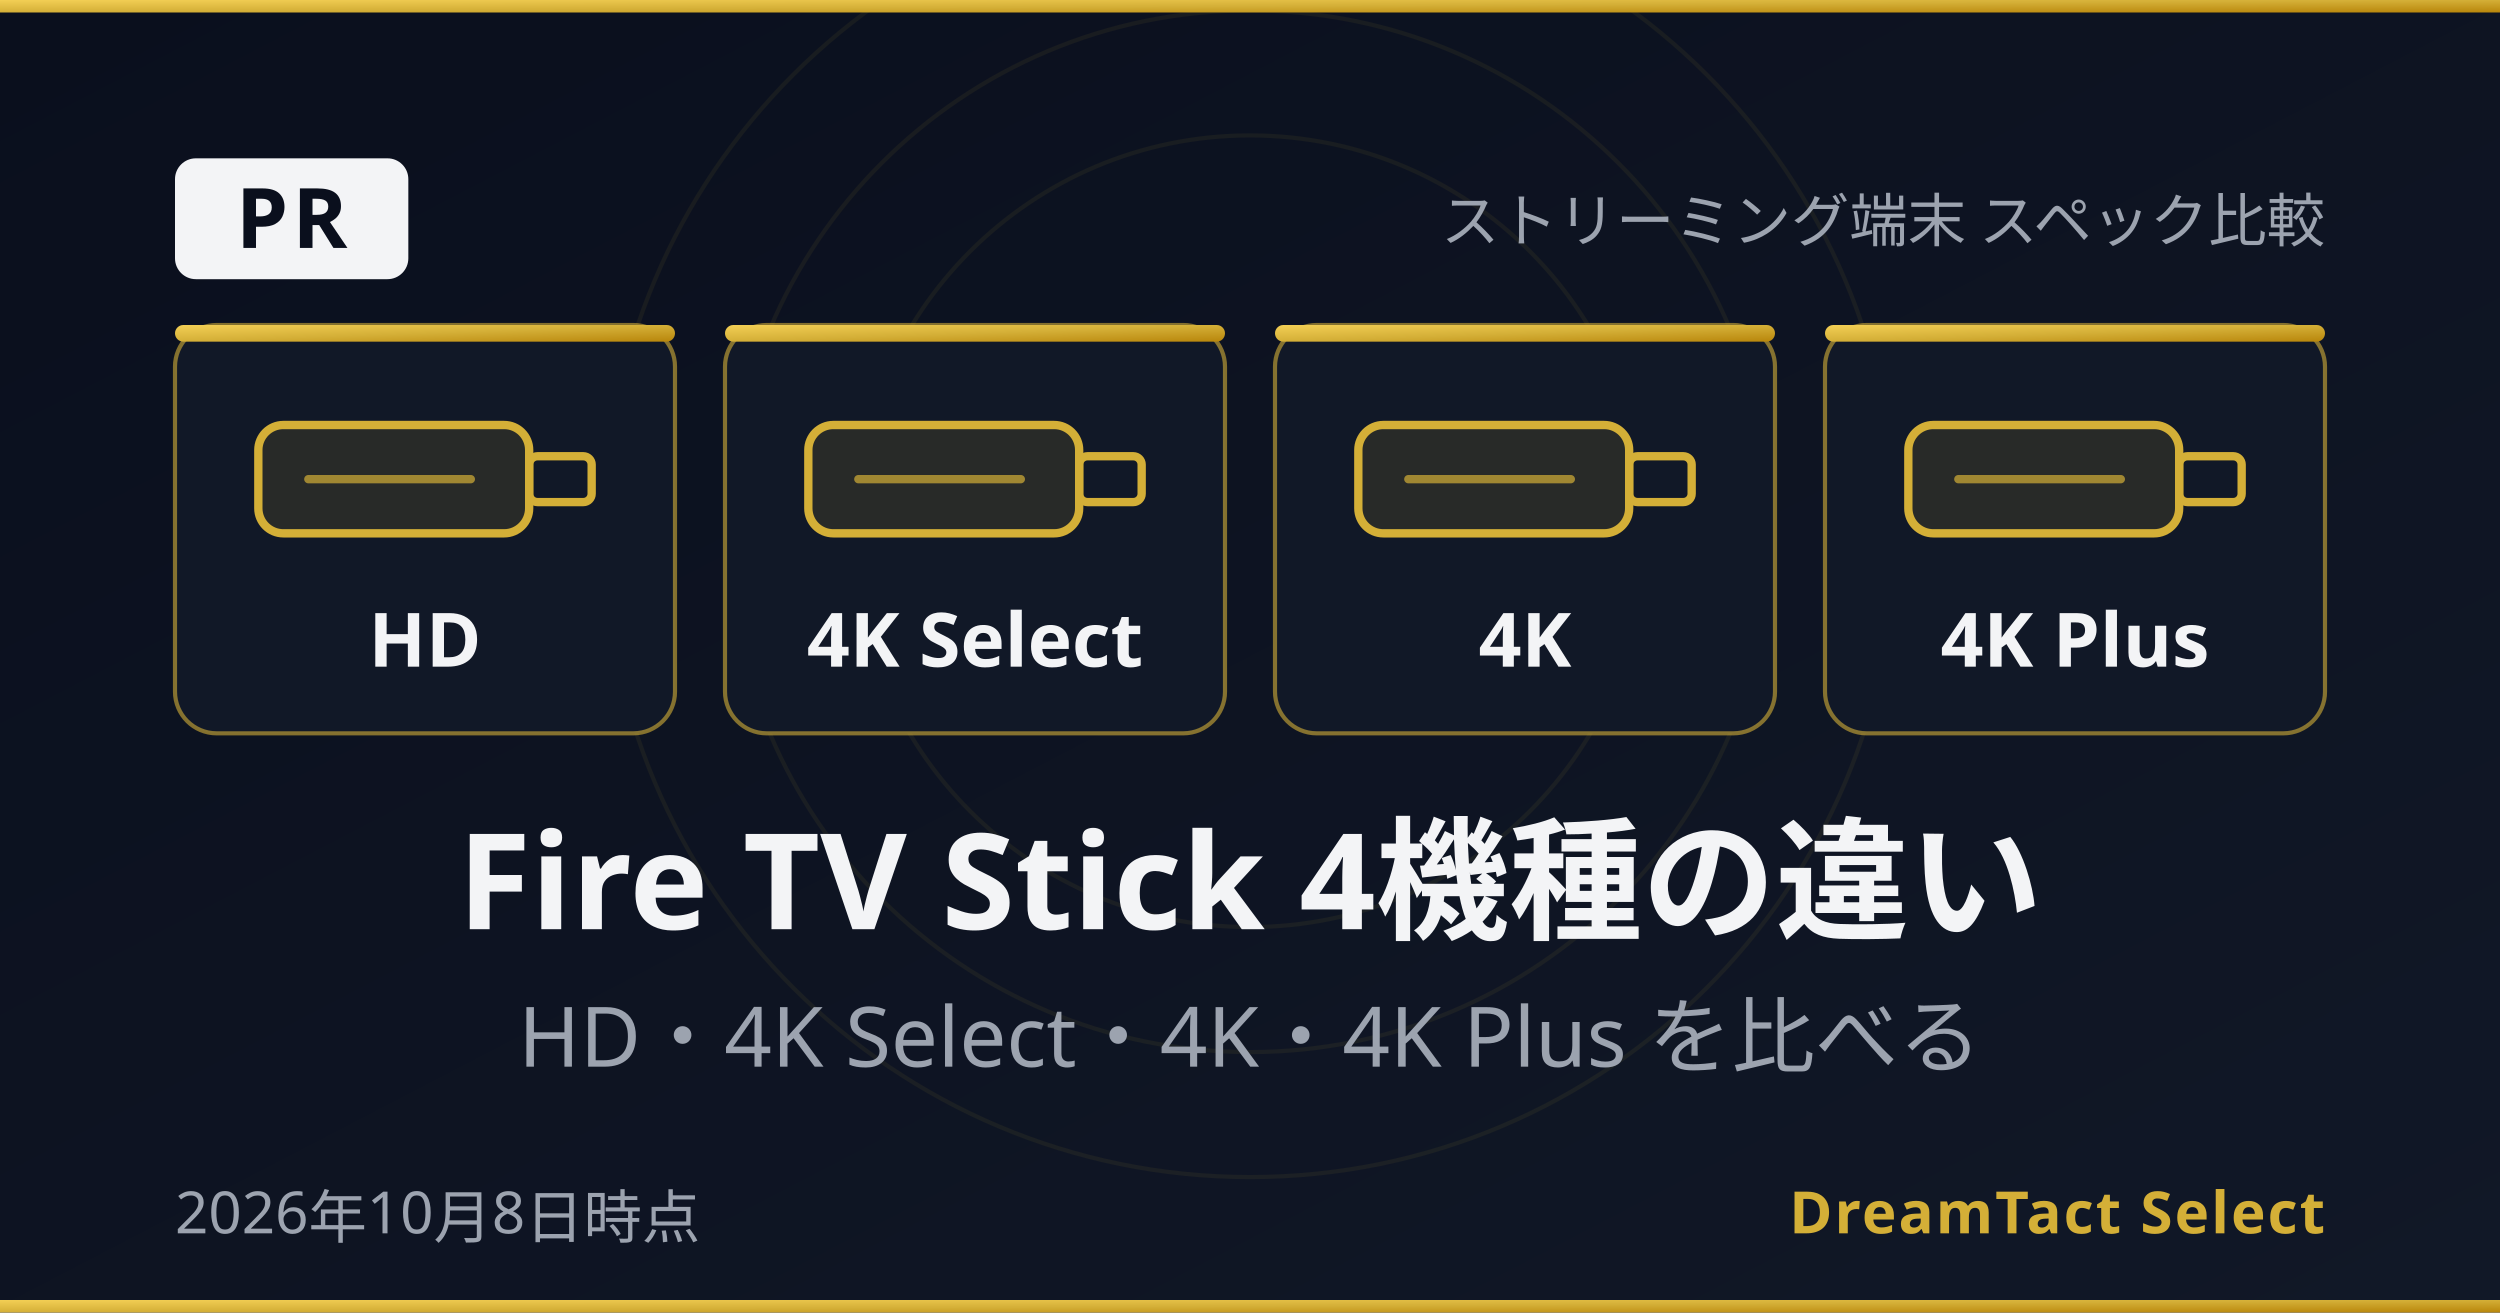
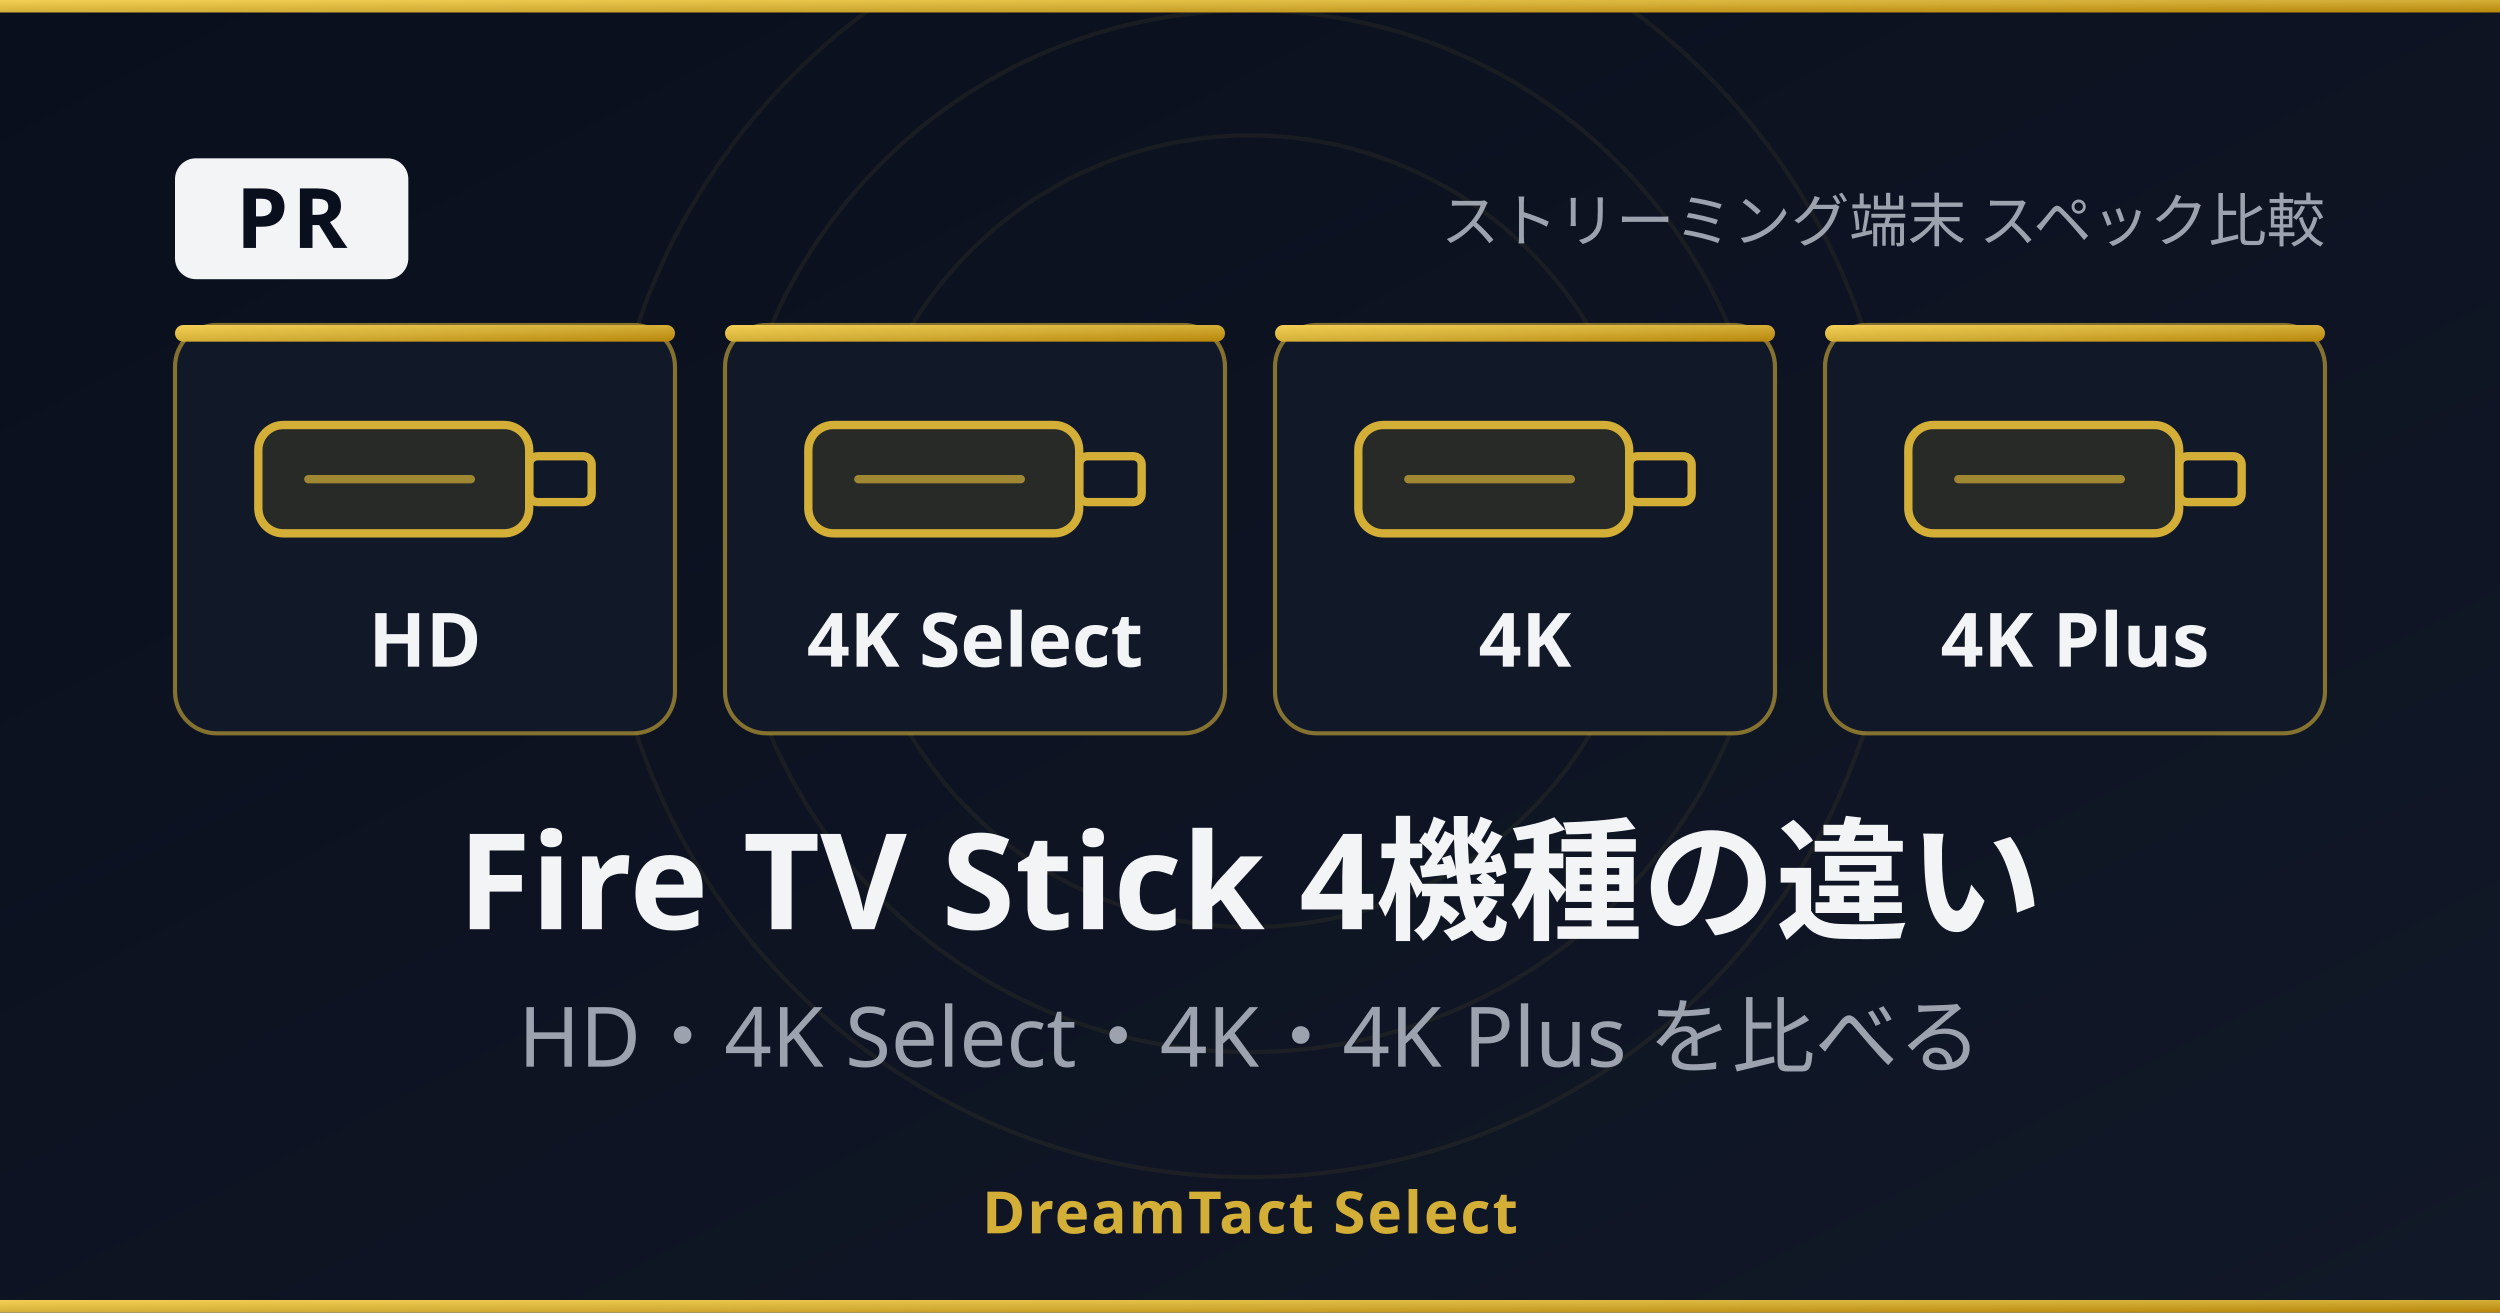
<svg xmlns="http://www.w3.org/2000/svg" width="1200" height="630" viewBox="0 0 1200 630" role="img" aria-labelledby="title desc">
  <defs>
    <linearGradient id="bg" x1="0" y1="0" x2="1" y2="1">
      <stop offset="0" stop-color="#0a0f1d" />
      <stop offset="1" stop-color="#111827" />
    </linearGradient>
    <linearGradient id="gold" x1="0" y1="0" x2="1" y2="1">
      <stop offset="0" stop-color="#f3cf55" />
      <stop offset="0.5" stop-color="#d4af37" />
      <stop offset="1" stop-color="#b8860b" />
    </linearGradient>
  </defs>
  <rect width="1200" height="630" fill="url(#bg)" />
  <g fill="none" stroke="#d4af37" stroke-opacity="0.07" stroke-width="2">
    <circle cx="600" cy="255" r="190" />
    <circle cx="600" cy="255" r="250" />
    <circle cx="600" cy="255" r="310" />
  </g>
  <rect x="0" y="0" width="1200" height="6" fill="url(#gold)" />
  <rect x="0" y="624" width="1200" height="6" fill="url(#gold)" />
  <g>
    <rect x="84" y="76" width="112" height="58" rx="10" fill="#f3f4f6" />
    <text x="140" y="119" text-anchor="middle" font-family="'Noto Sans JP', sans-serif" font-size="40" font-weight="900" fill="#0a0f1d" letter-spacing="2">PR</text>
  </g>
  <text x="1116" y="116" text-anchor="end" font-family="'Noto Sans JP', sans-serif" font-size="28" font-weight="500" fill="#9ca3af">ストリーミング端末 スペック比較</text>
  <g>
    <rect x="84" y="156" width="240" height="196" rx="20" fill="#111827" stroke="#d4af37" stroke-opacity="0.6" stroke-width="2" />
    <rect x="84" y="156" width="240" height="8" rx="4" fill="url(#gold)" />
    <rect x="124" y="204" width="130" height="52" rx="12" fill="#d4af37" fill-opacity="0.12" stroke="#d4af37" stroke-width="4" />
    <rect x="254" y="219" width="30" height="22" rx="4" fill="none" stroke="#d4af37" stroke-width="4" />
    <line x1="148" y1="230" x2="226" y2="230" stroke="#d4af37" stroke-opacity="0.7" stroke-width="4" stroke-linecap="round" />
    <text x="204" y="320" text-anchor="middle" font-family="'Outfit', 'Noto Sans JP', sans-serif" font-size="36" font-weight="800" fill="#f3f4f6">HD</text>
  </g>
  <g>
    <rect x="348" y="156" width="240" height="196" rx="20" fill="#111827" stroke="#d4af37" stroke-opacity="0.6" stroke-width="2" />
    <rect x="348" y="156" width="240" height="8" rx="4" fill="url(#gold)" />
    <rect x="388" y="204" width="130" height="52" rx="12" fill="#d4af37" fill-opacity="0.12" stroke="#d4af37" stroke-width="4" />
    <rect x="518" y="219" width="30" height="22" rx="4" fill="none" stroke="#d4af37" stroke-width="4" />
    <line x1="412" y1="230" x2="490" y2="230" stroke="#d4af37" stroke-opacity="0.7" stroke-width="4" stroke-linecap="round" />
    <text x="468" y="320" text-anchor="middle" font-family="'Outfit', 'Noto Sans JP', sans-serif" font-size="36" font-weight="800" fill="#f3f4f6">4K Select</text>
  </g>
  <g>
    <rect x="612" y="156" width="240" height="196" rx="20" fill="#111827" stroke="#d4af37" stroke-opacity="0.6" stroke-width="2" />
    <rect x="612" y="156" width="240" height="8" rx="4" fill="url(#gold)" />
    <rect x="652" y="204" width="130" height="52" rx="12" fill="#d4af37" fill-opacity="0.12" stroke="#d4af37" stroke-width="4" />
    <rect x="782" y="219" width="30" height="22" rx="4" fill="none" stroke="#d4af37" stroke-width="4" />
    <line x1="676" y1="230" x2="754" y2="230" stroke="#d4af37" stroke-opacity="0.7" stroke-width="4" stroke-linecap="round" />
    <text x="732" y="320" text-anchor="middle" font-family="'Outfit', 'Noto Sans JP', sans-serif" font-size="36" font-weight="800" fill="#f3f4f6">4K</text>
  </g>
  <g>
    <rect x="876" y="156" width="240" height="196" rx="20" fill="#111827" stroke="#d4af37" stroke-opacity="0.6" stroke-width="2" />
    <rect x="876" y="156" width="240" height="8" rx="4" fill="url(#gold)" />
    <rect x="916" y="204" width="130" height="52" rx="12" fill="#d4af37" fill-opacity="0.12" stroke="#d4af37" stroke-width="4" />
    <rect x="1046" y="219" width="30" height="22" rx="4" fill="none" stroke="#d4af37" stroke-width="4" />
    <line x1="940" y1="230" x2="1018" y2="230" stroke="#d4af37" stroke-opacity="0.7" stroke-width="4" stroke-linecap="round" />
    <text x="996" y="320" text-anchor="middle" font-family="'Outfit', 'Noto Sans JP', sans-serif" font-size="36" font-weight="800" fill="#f3f4f6">4K Plus</text>
  </g>
  <text x="600" y="446" text-anchor="middle" font-family="'Noto Sans JP', sans-serif" font-size="64" font-weight="900" fill="#f3f4f6">Fire TV Stick 4機種の違い</text>
  <text x="600" y="512" text-anchor="middle" font-family="'Noto Sans JP', sans-serif" font-size="40" font-weight="500" fill="#9ca3af">HD・4K Select・4K・4K Plus を比べる</text>
-   <text x="84" y="592" text-anchor="start" font-family="'Noto Sans JP', sans-serif" font-size="28" font-weight="400" fill="#9ca3af">2026年10月8日時点</text>
-   <text x="1116" y="592" text-anchor="end" font-family="'Outfit', 'Noto Sans JP', sans-serif" font-size="28" font-weight="600" fill="#d4af37" letter-spacing="1">DreamTact Select</text>
+   <text x="600" y="592" text-anchor="middle" font-family="'Outfit', 'Noto Sans JP', sans-serif" font-size="28" font-weight="600" fill="#d4af37" letter-spacing="1">DreamTact Select</text>
</svg>
